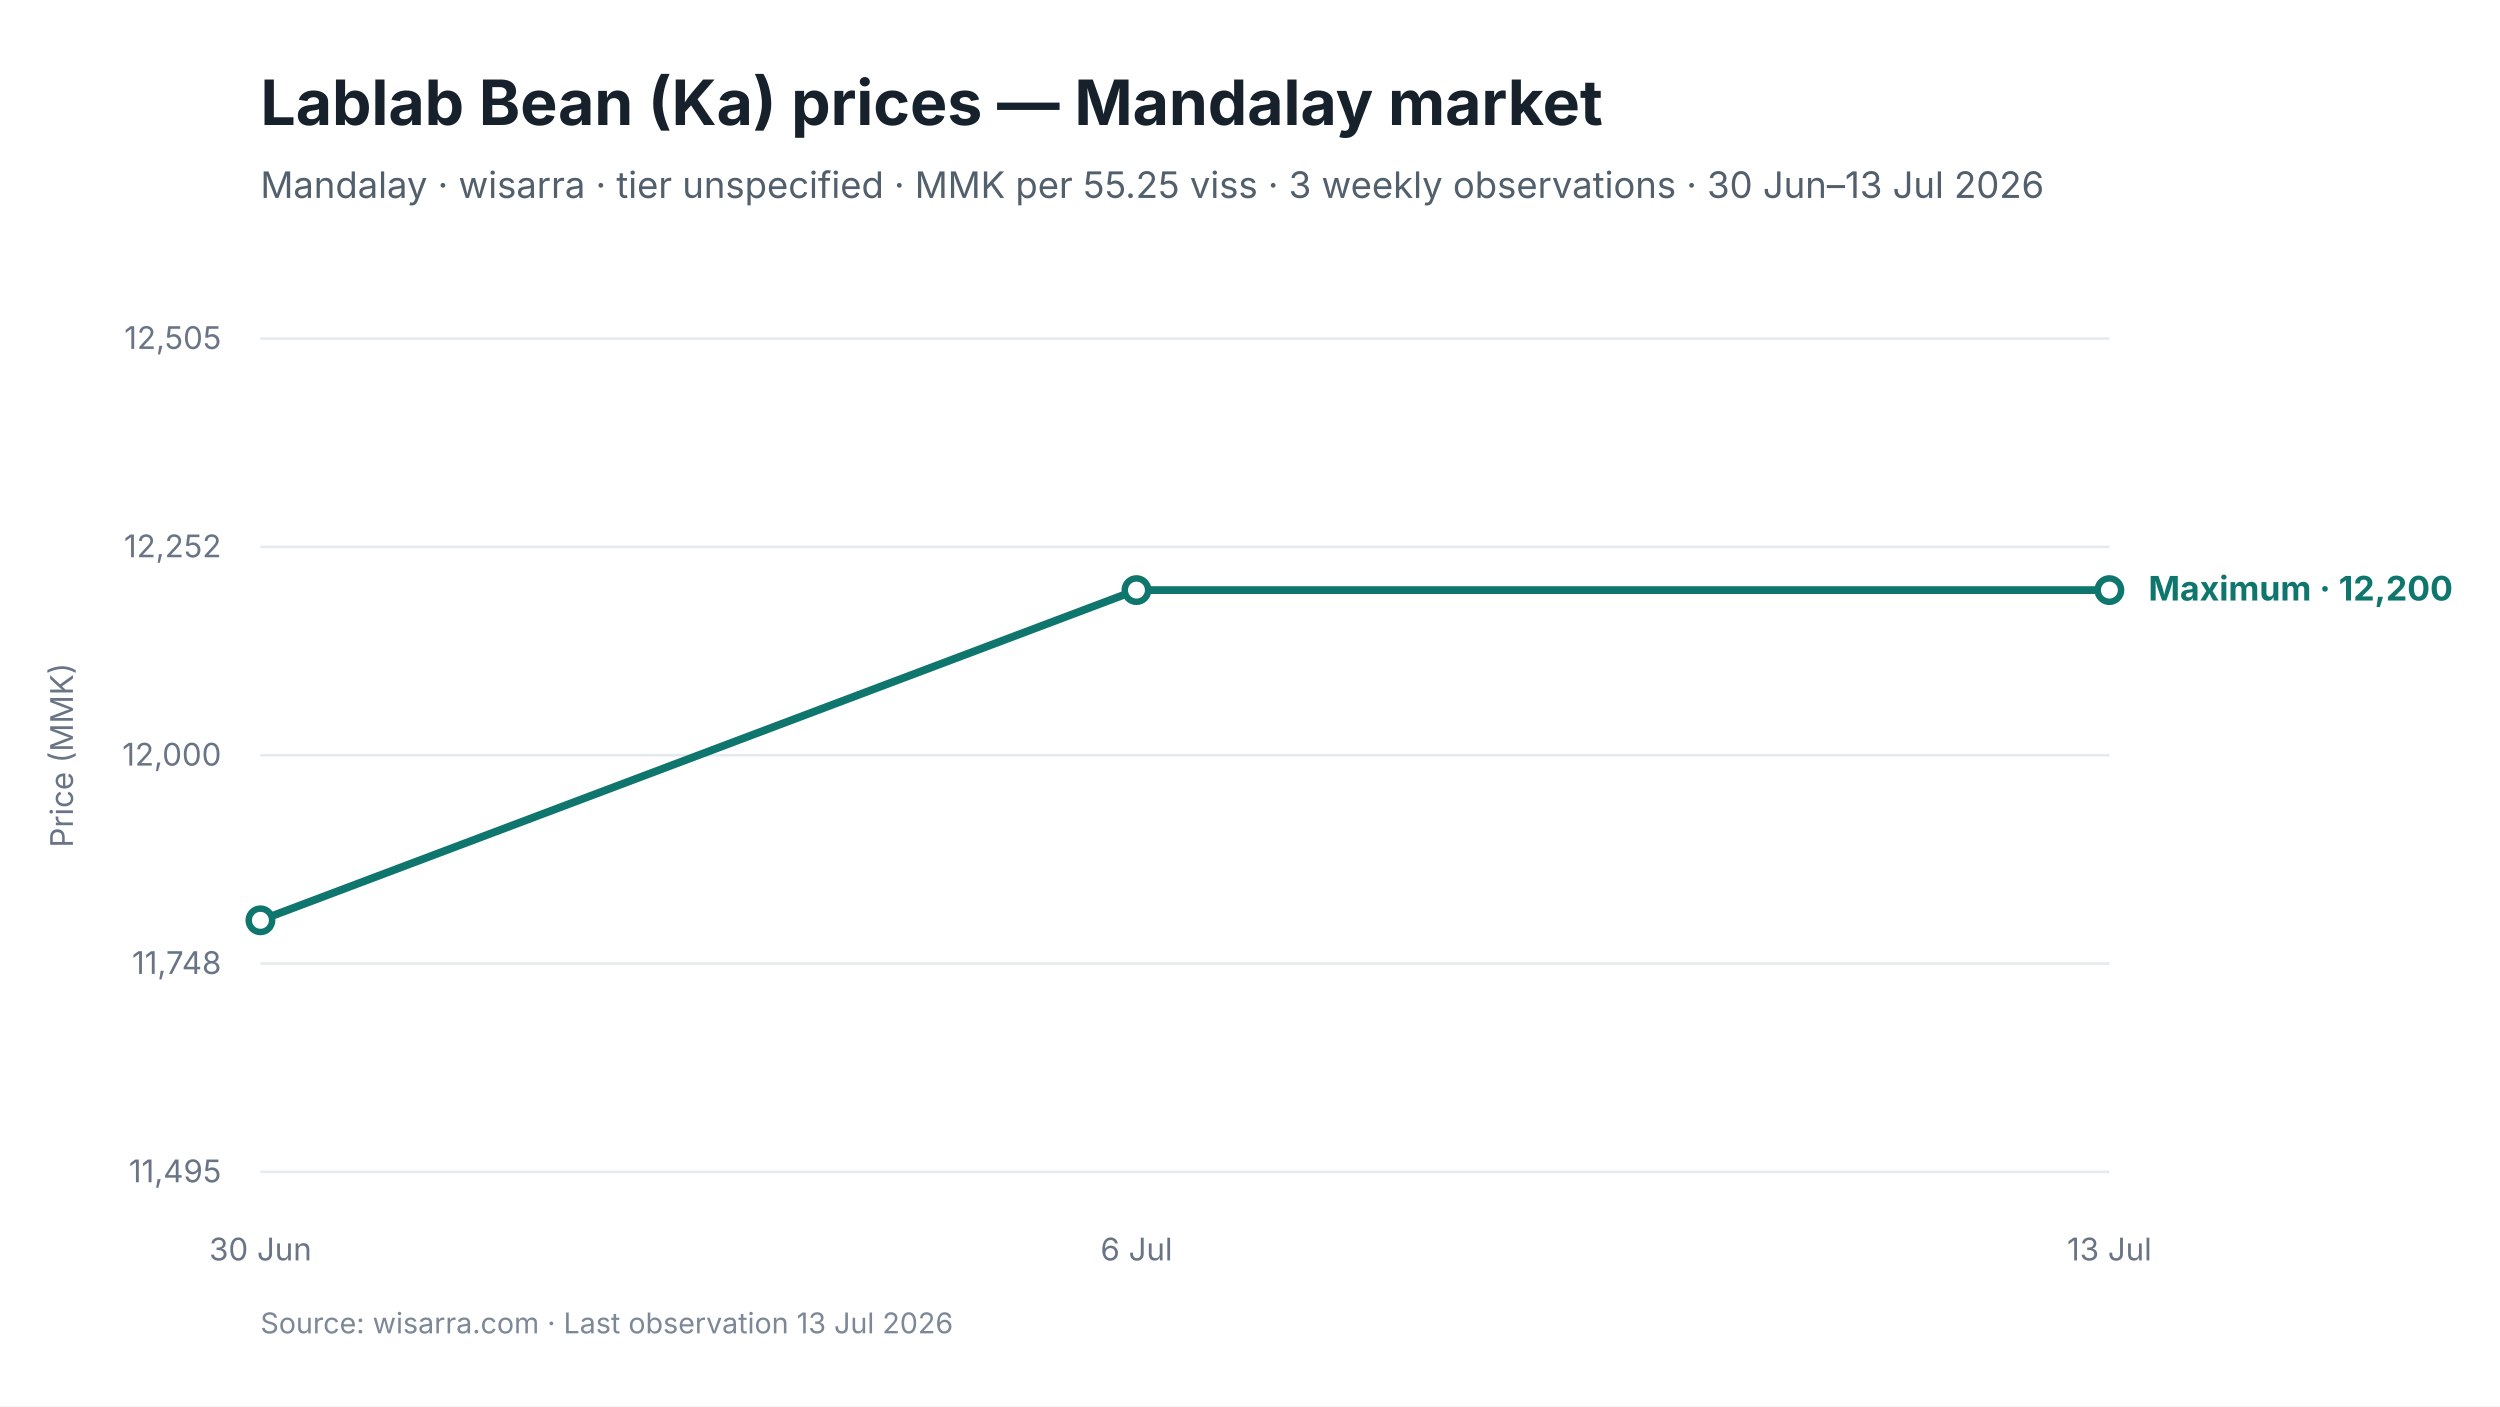
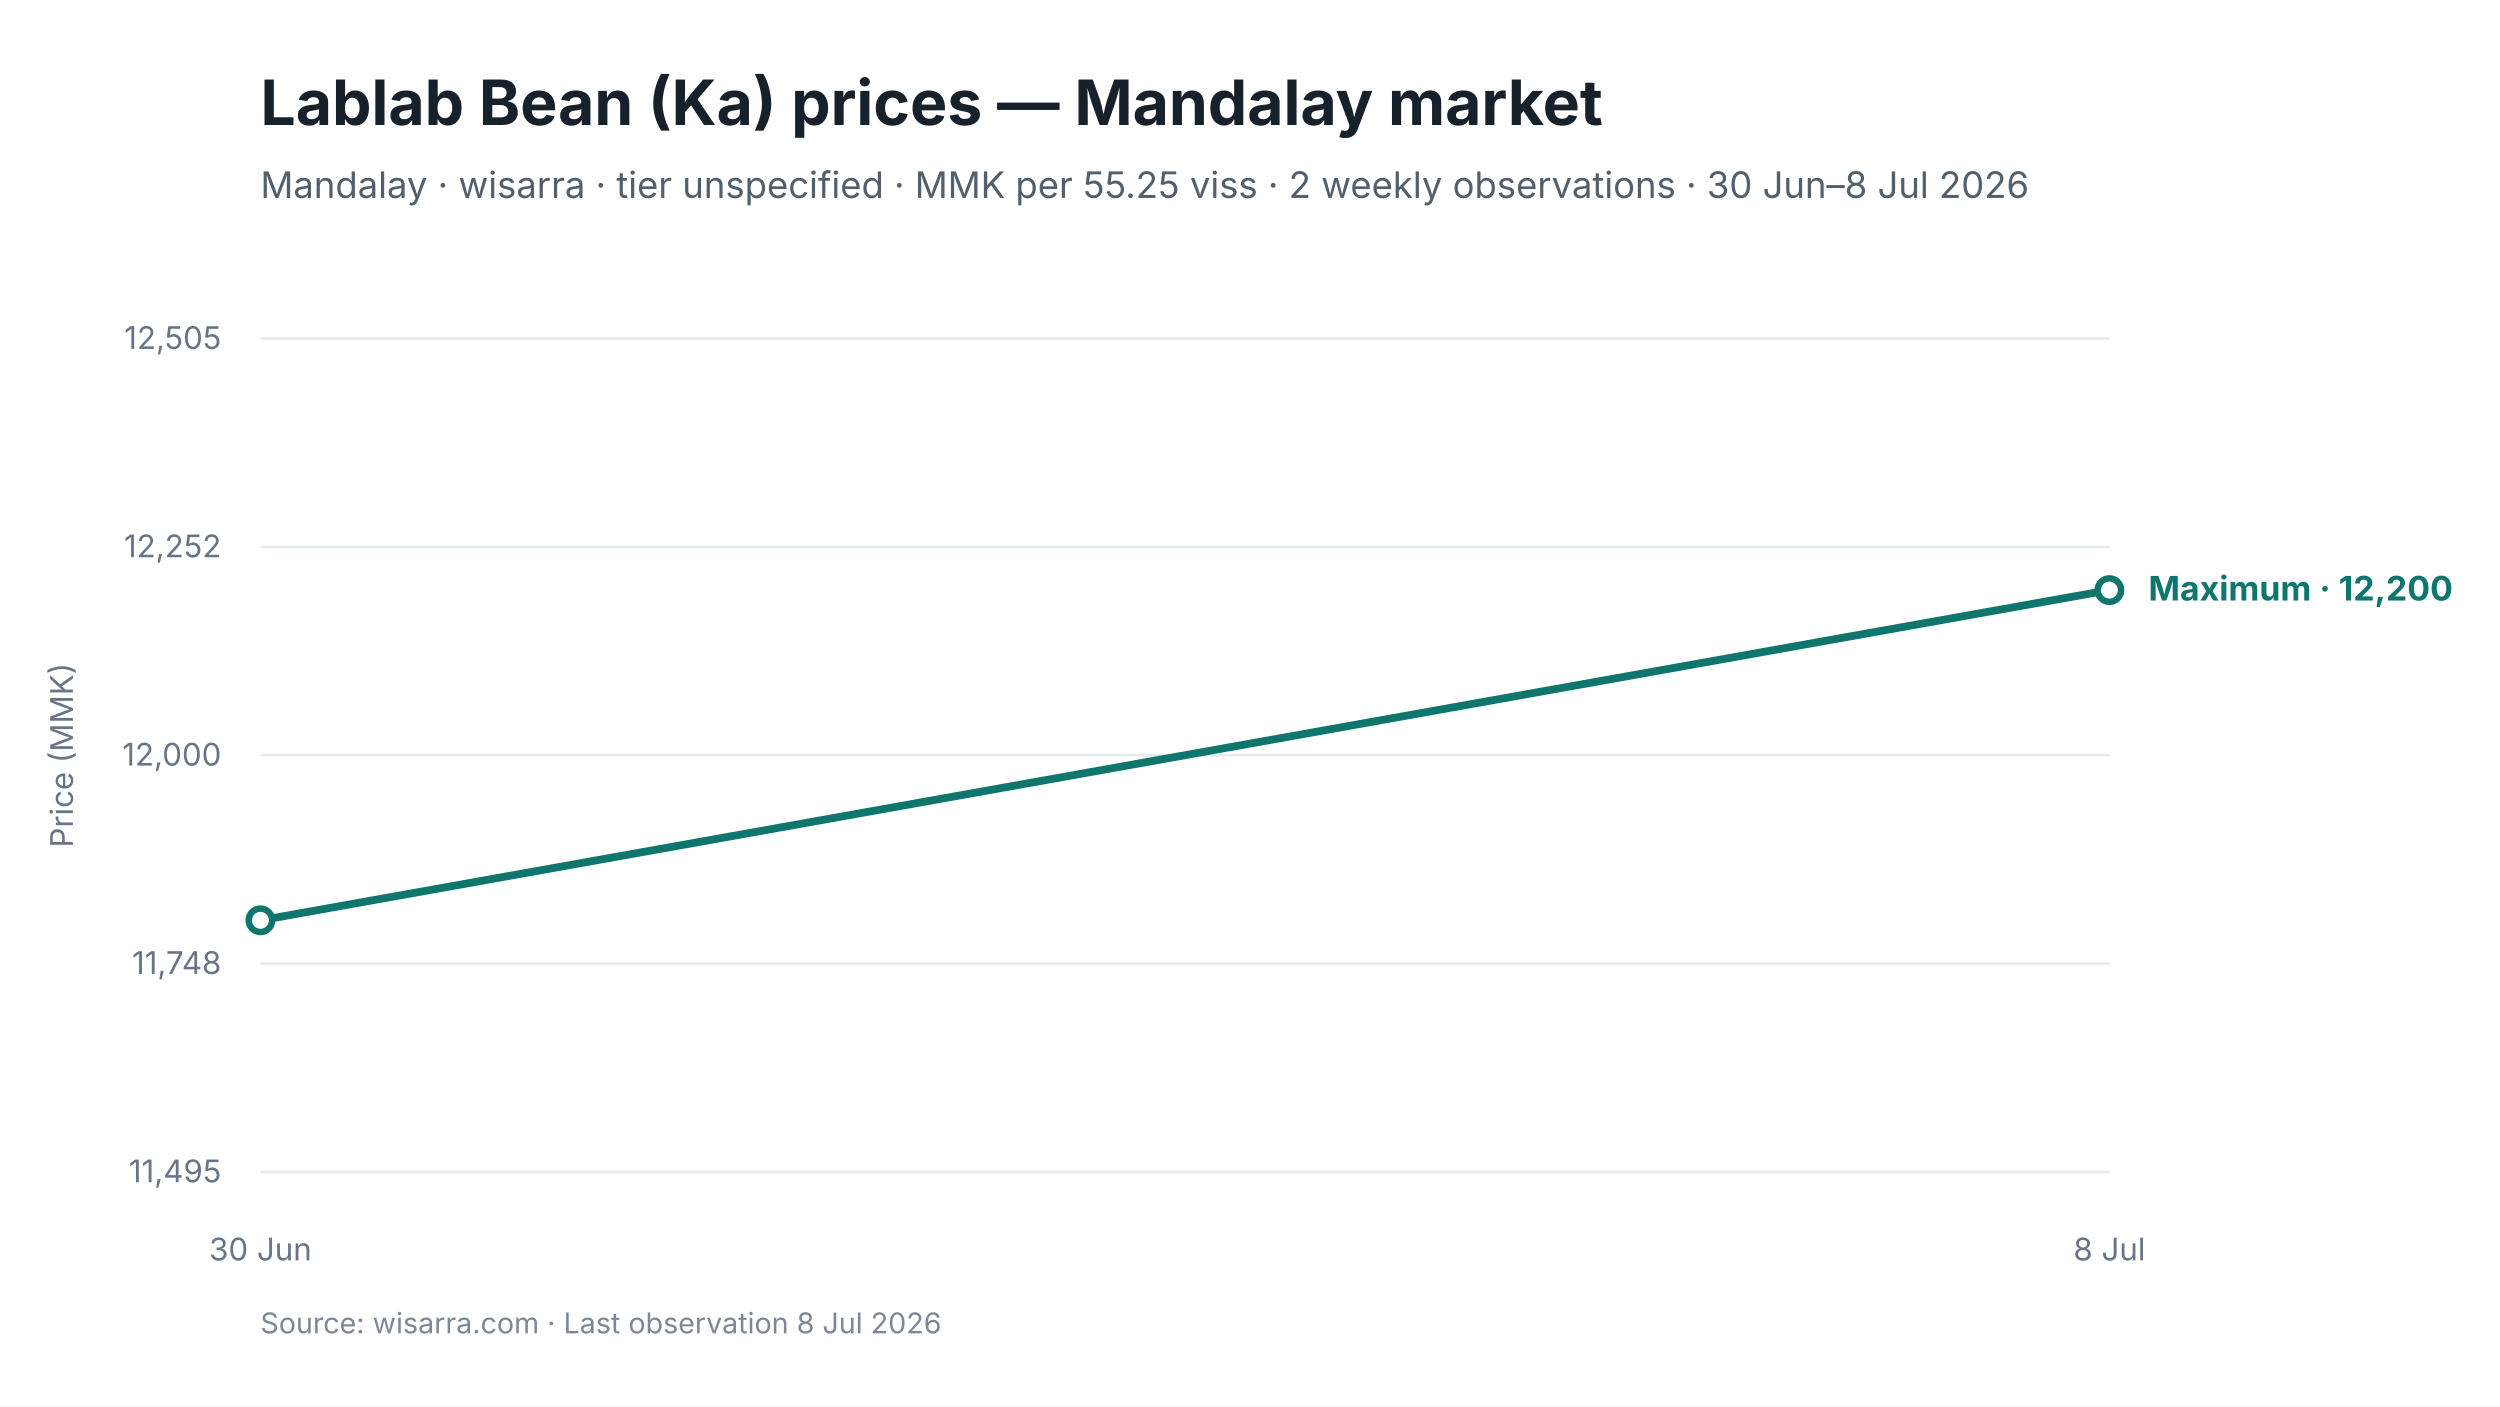
<svg xmlns="http://www.w3.org/2000/svg" viewBox="0 0 960 540" width="960" height="540" role="img" aria-labelledby="chart-title chart-desc">
  <style>
text { font-family: Inter, -apple-system, BlinkMacSystemFont, "Segoe UI", sans-serif; fill: #17212B; }
.chart-title { font-size: 24px; font-weight: 650; }
.subtitle { font-size: 14px; fill: #52606D; }
.axis { font-size: 12px; fill: #697586; }
.grid { stroke: #E5EAF0; stroke-width: 1; }
.range { fill: #D9F3F0; fill-opacity: 0.72; }
.maximum { stroke: #0F766E; stroke-width: 3; fill: none; }
.minimum { stroke: #64748B; stroke-width: 2.25; stroke-dasharray: 7 5; fill: none; }
.modal { stroke: #2563EB; stroke-width: 3; fill: none; }
.point-max { fill: #FFFFFF; stroke: #0F766E; stroke-width: 2.5; }
.point-min { fill: #FFFFFF; stroke: #64748B; stroke-width: 2; }
.point-modal { fill: #FFFFFF; stroke: #2563EB; stroke-width: 2.5; }
.direct-label { font-size: 13px; font-weight: 650; }
.maximum-label { fill: #0F766E; }
.minimum-label { fill: #52606D; }
.combined-label { fill: #334155; }
.modal-label { fill: #1D4ED8; }
.source { font-size: 11px; fill: #7C8798; }
</style>
  <rect width="960" height="540" fill="#FFFFFF" />
  <text id="chart-title" x="100" y="48" class="chart-title">Lablab Bean (Ka) prices — Mandalay market</text>
-   <text x="100" y="76" class="subtitle">Mandalay · wisarra · tier unspecified · MMK per 55.25 viss · 3 weekly observations · 30 Jun–13 Jul 2026</text>
+   <text x="100" y="76" class="subtitle">Mandalay · wisarra · tier unspecified · MMK per 55.25 viss · 2 weekly observations · 30 Jun–8 Jul 2026</text>
  <line x1="100" y1="130.0" x2="810" y2="130.0" class="grid" />
  <text x="85" y="134.0" text-anchor="end" class="axis">12,505</text>
  <line x1="100" y1="210.0" x2="810" y2="210.0" class="grid" />
  <text x="85" y="214.0" text-anchor="end" class="axis">12,252</text>
  <line x1="100" y1="290.0" x2="810" y2="290.0" class="grid" />
  <text x="85" y="294.0" text-anchor="end" class="axis">12,000</text>
  <line x1="100" y1="370.0" x2="810" y2="370.0" class="grid" />
  <text x="85" y="374.0" text-anchor="end" class="axis">11,748</text>
  <line x1="100" y1="450.0" x2="810" y2="450.0" class="grid" />
  <text x="85" y="454.0" text-anchor="end" class="axis">11,495</text>
-   <path d="M 100.0 353.4 L 436.4 226.6 L 810.0 226.6" class="maximum" />
+   <path d="M 100.0 353.4 L 810.0 226.6" class="maximum" />
  <circle cx="100.0" cy="353.4" r="4.5" class="point-max" />
-   <circle cx="436.4" cy="226.6" r="4.5" class="point-max" />
  <circle cx="810.0" cy="226.6" r="4.5" class="point-max" />
  <text x="100.0" y="484" text-anchor="middle" class="axis">30 Jun</text>
-   <text x="436.4" y="484" text-anchor="middle" class="axis">6 Jul</text>
-   <text x="810.0" y="484" text-anchor="middle" class="axis">13 Jul</text>
+   <text x="810.0" y="484" text-anchor="middle" class="axis">8 Jul</text>
  <text x="825.0" y="230.6" class="direct-label maximum-label">Maximum · 12,200</text>
  <text x="28" y="290.0" text-anchor="middle" class="axis" transform="rotate(-90 28 290.0)">Price (MMK)</text>
-   <text x="100" y="512" class="source">Source: wisarra.com · Last observation 13 Jul 2026</text>
+   <text x="100" y="512" class="source">Source: wisarra.com · Last observation 8 Jul 2026</text>
</svg>
